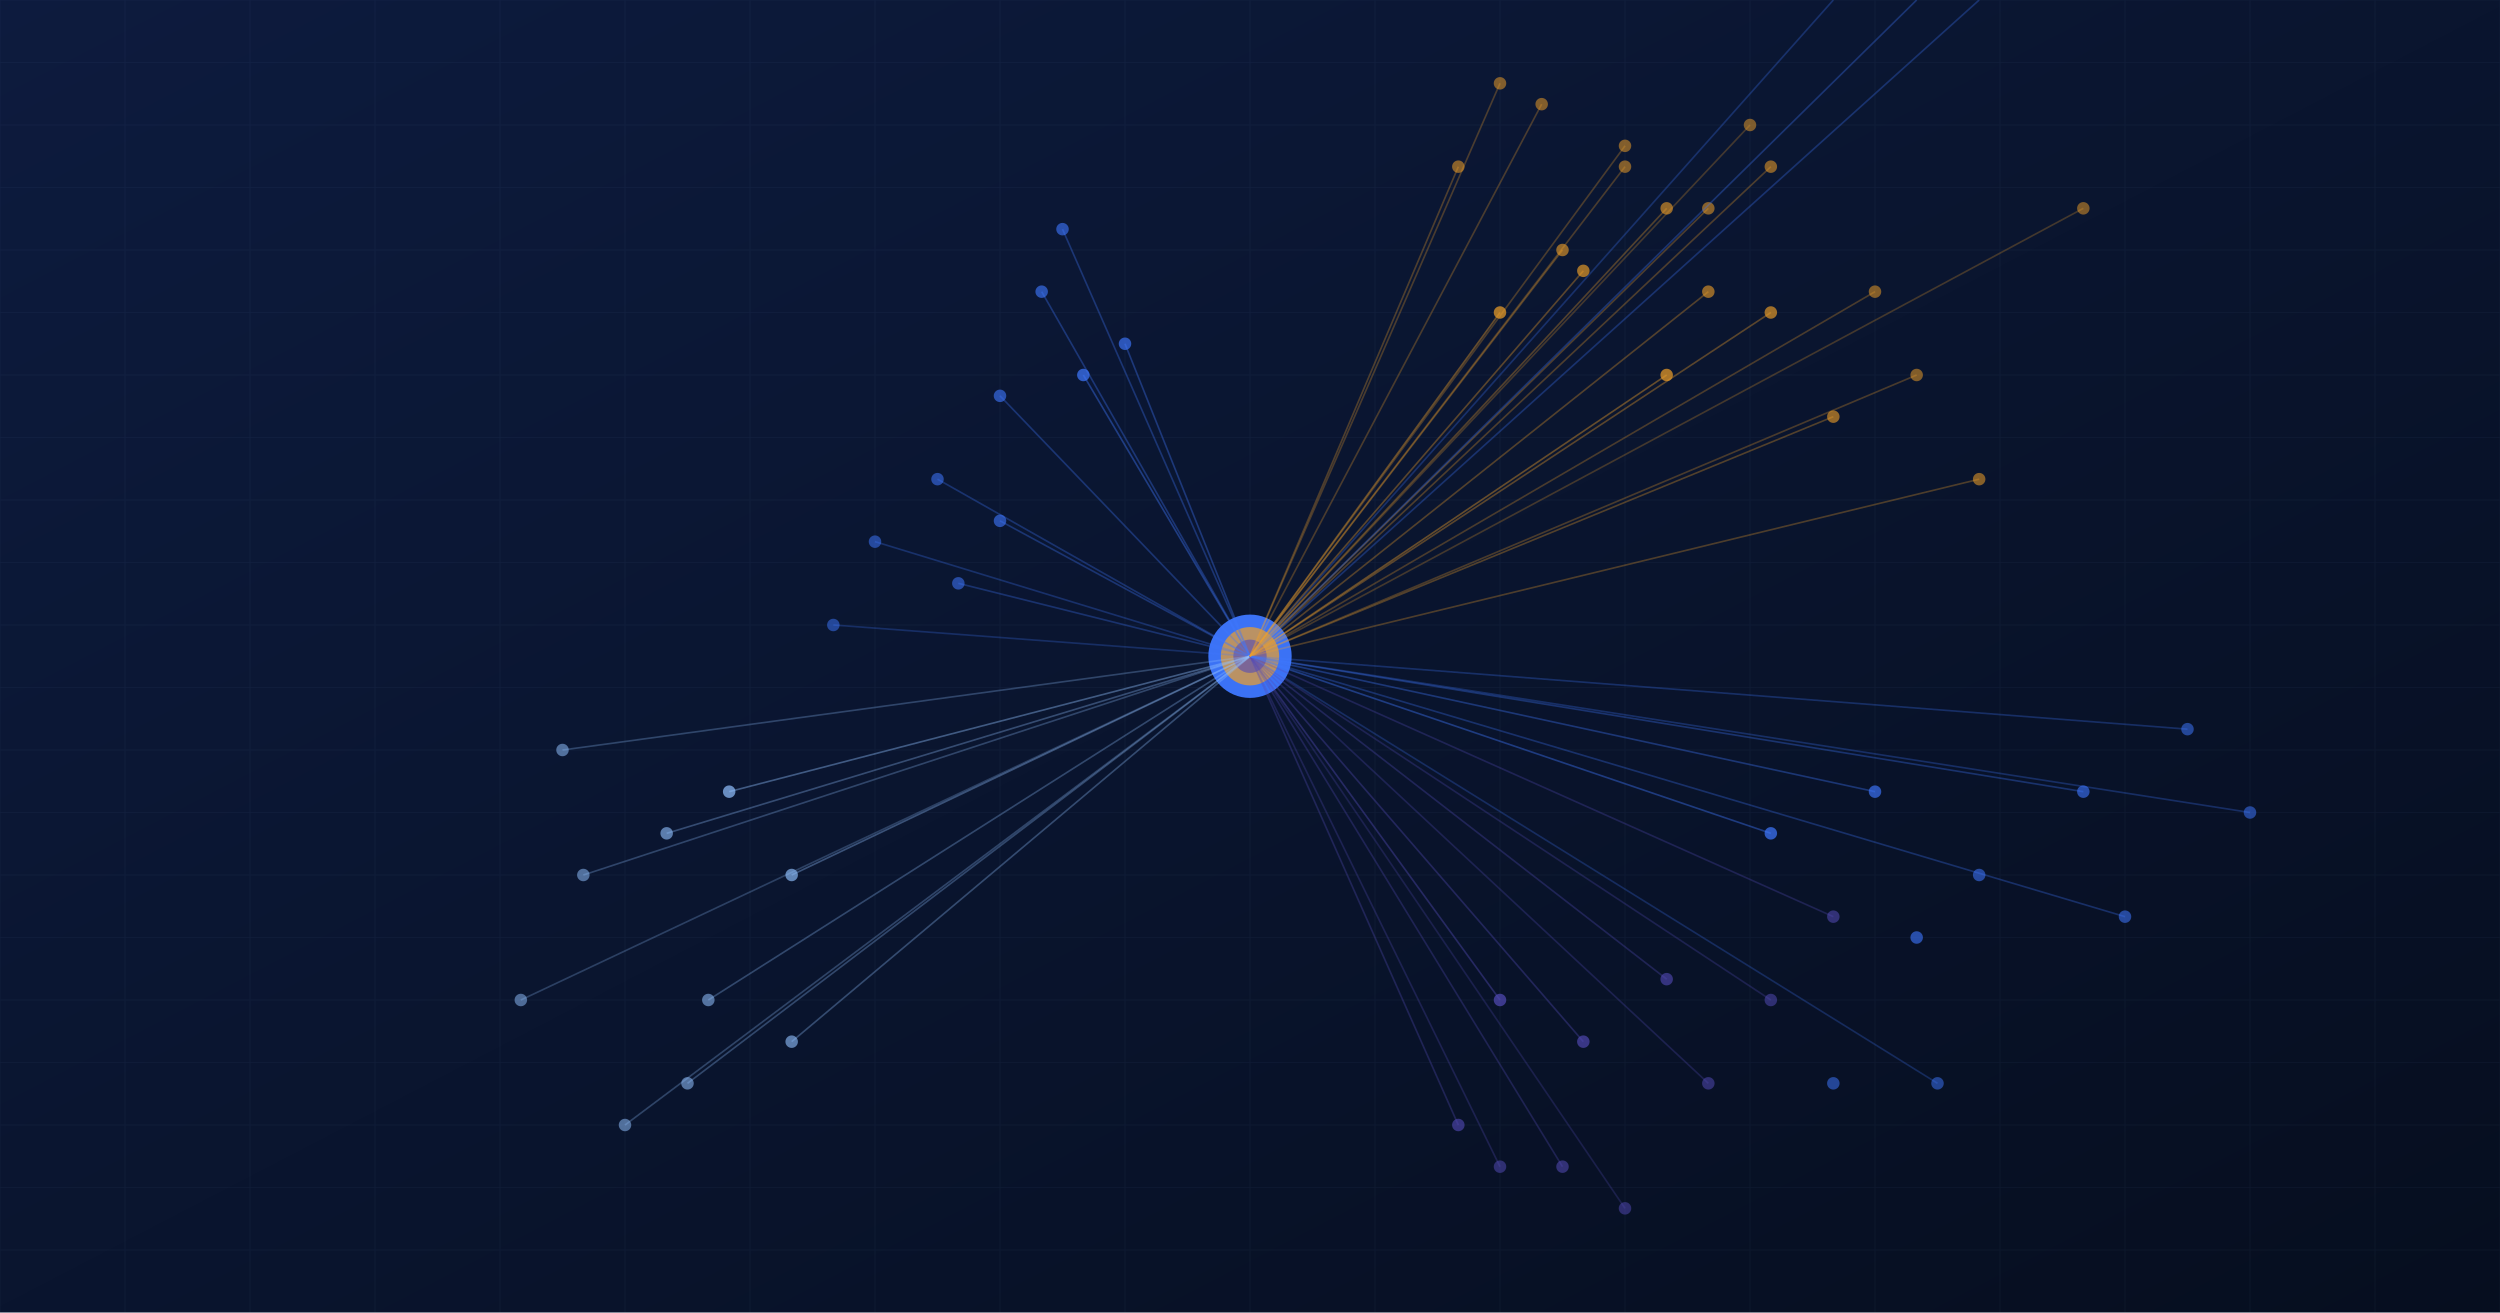
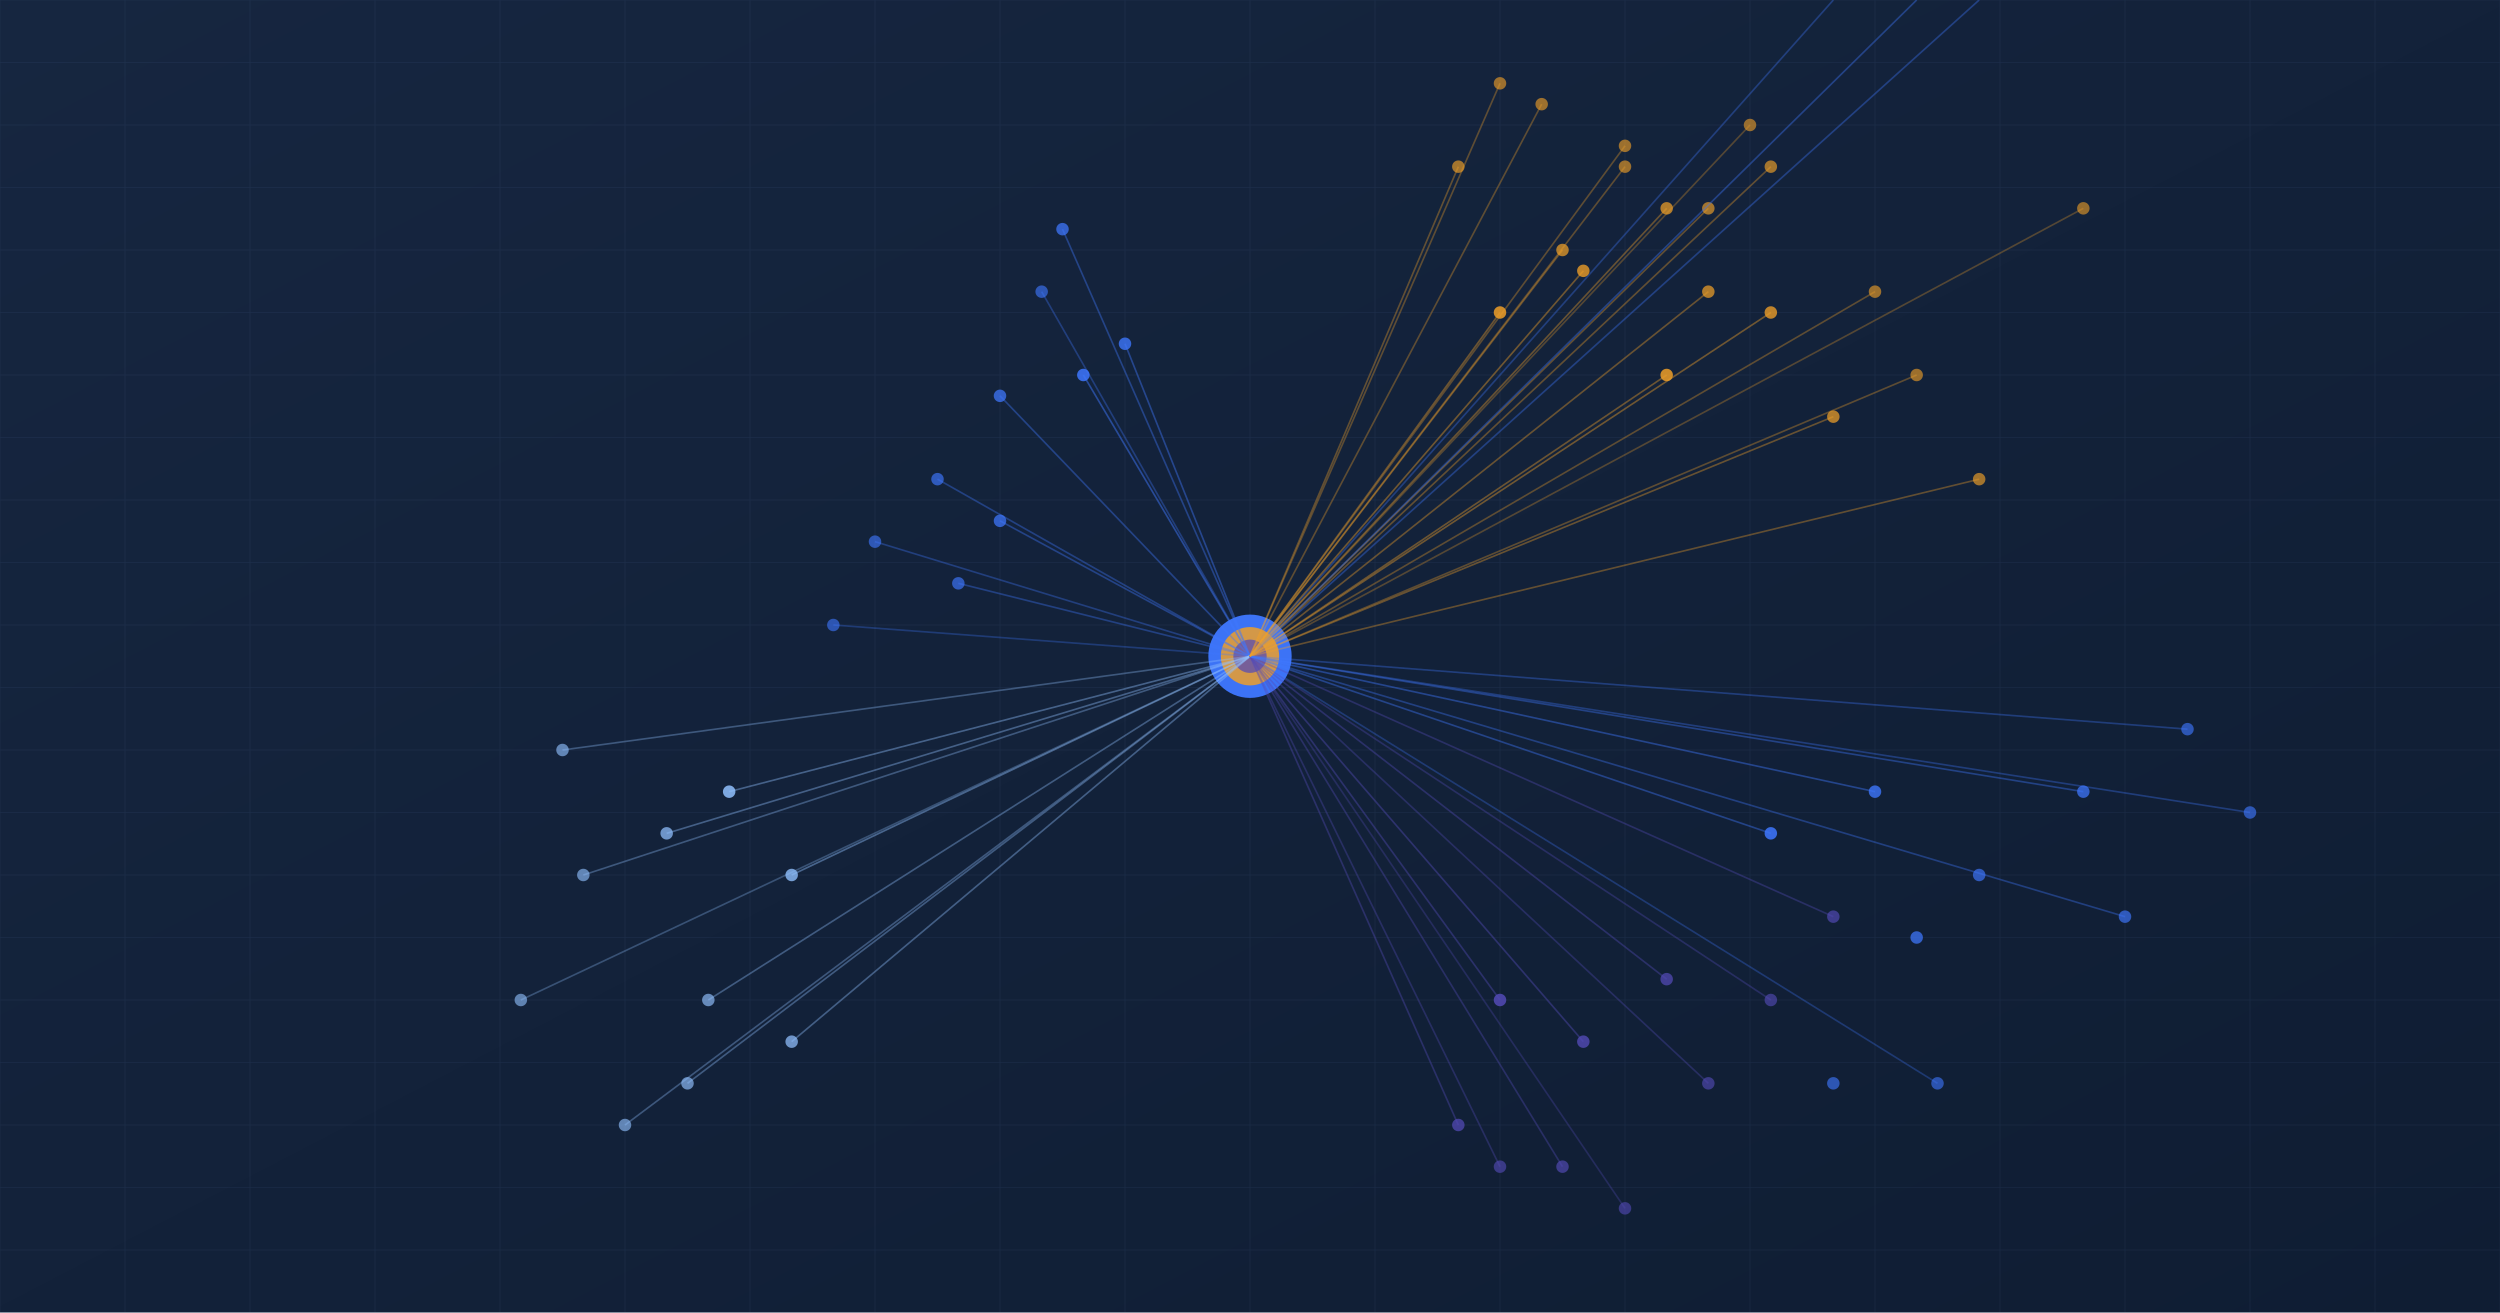
<svg xmlns="http://www.w3.org/2000/svg" width="1200" height="630" viewBox="0 0 1200 630">
  <defs>
    <linearGradient id="bgGrad8" x1="0%" y1="0%" x2="100%" y2="100%">
-       <stop offset="0%" style="stop-color:#0d1b3e;stop-opacity:1" />
-       <stop offset="100%" style="stop-color:#060e1f;stop-opacity:1" />
+       <stop offset="0%" style="stop-color:#162640;stop-opacity:1" />
+       <stop offset="100%" style="stop-color:#0f1d33;stop-opacity:1" />
    </linearGradient>
  </defs>
  <rect width="1200" height="630" fill="url(#bgGrad8)" />
-   <g stroke="#91c1ff" stroke-width="0.3" opacity="0.06">
+   <g stroke="#91c1ff" stroke-width="0.3" opacity="0.08">
    <line x1="0" y1="0" x2="1200" y2="0" />
    <line x1="0" y1="30" x2="1200" y2="30" />
    <line x1="0" y1="60" x2="1200" y2="60" />
    <line x1="0" y1="90" x2="1200" y2="90" />
    <line x1="0" y1="120" x2="1200" y2="120" />
    <line x1="0" y1="150" x2="1200" y2="150" />
    <line x1="0" y1="180" x2="1200" y2="180" />
    <line x1="0" y1="210" x2="1200" y2="210" />
    <line x1="0" y1="240" x2="1200" y2="240" />
    <line x1="0" y1="270" x2="1200" y2="270" />
    <line x1="0" y1="300" x2="1200" y2="300" />
    <line x1="0" y1="330" x2="1200" y2="330" />
    <line x1="0" y1="360" x2="1200" y2="360" />
    <line x1="0" y1="390" x2="1200" y2="390" />
    <line x1="0" y1="420" x2="1200" y2="420" />
    <line x1="0" y1="450" x2="1200" y2="450" />
    <line x1="0" y1="480" x2="1200" y2="480" />
    <line x1="0" y1="510" x2="1200" y2="510" />
    <line x1="0" y1="540" x2="1200" y2="540" />
    <line x1="0" y1="570" x2="1200" y2="570" />
    <line x1="0" y1="600" x2="1200" y2="600" />
    <line x1="0" y1="630" x2="1200" y2="630" />
    <line x1="0" y1="0" x2="0" y2="630" />
    <line x1="60" y1="0" x2="60" y2="630" />
    <line x1="120" y1="0" x2="120" y2="630" />
    <line x1="180" y1="0" x2="180" y2="630" />
    <line x1="240" y1="0" x2="240" y2="630" />
    <line x1="300" y1="0" x2="300" y2="630" />
    <line x1="360" y1="0" x2="360" y2="630" />
    <line x1="420" y1="0" x2="420" y2="630" />
    <line x1="480" y1="0" x2="480" y2="630" />
    <line x1="540" y1="0" x2="540" y2="630" />
    <line x1="600" y1="0" x2="600" y2="630" />
    <line x1="660" y1="0" x2="660" y2="630" />
    <line x1="720" y1="0" x2="720" y2="630" />
    <line x1="780" y1="0" x2="780" y2="630" />
    <line x1="840" y1="0" x2="840" y2="630" />
    <line x1="900" y1="0" x2="900" y2="630" />
    <line x1="960" y1="0" x2="960" y2="630" />
    <line x1="1020" y1="0" x2="1020" y2="630" />
    <line x1="1080" y1="0" x2="1080" y2="630" />
    <line x1="1140" y1="0" x2="1140" y2="630" />
    <line x1="1200" y1="0" x2="1200" y2="630" />
  </g>
  <circle cx="600" cy="315" r="20" fill="#3E77FF" opacity="0.95" />
-   <circle cx="600" cy="315" r="14" fill="#EF9F27" opacity="0.7" />
-   <circle cx="600" cy="315" r="8" fill="#534AB7" opacity="0.6" />
-   <line x1="600" y1="315" x2="520" y2="180" stroke="#3E77FF" stroke-width="0.8" opacity="0.4" />
-   <circle cx="520" cy="180" r="3" fill="#3E77FF" opacity="0.7" />
-   <line x1="600" y1="315" x2="540" y2="165" stroke="#3E77FF" stroke-width="0.8" opacity="0.35" />
-   <circle cx="540" cy="165" r="3" fill="#3E77FF" opacity="0.65" />
-   <line x1="600" y1="315" x2="480" y2="190" stroke="#3E77FF" stroke-width="0.8" opacity="0.32" />
-   <circle cx="480" cy="190" r="3" fill="#3E77FF" opacity="0.6" />
-   <line x1="600" y1="315" x2="450" y2="230" stroke="#3E77FF" stroke-width="0.8" opacity="0.3" />
-   <circle cx="450" cy="230" r="3" fill="#3E77FF" opacity="0.55" />
-   <line x1="600" y1="315" x2="480" y2="250" stroke="#3E77FF" stroke-width="0.8" opacity="0.32" />
-   <circle cx="480" cy="250" r="3" fill="#3E77FF" opacity="0.6" />
+   <circle cx="600" cy="315" r="14" fill="#EF9F27" opacity="0.84" />
+   <circle cx="600" cy="315" r="8" fill="#534AB7" opacity="0.72" />
+   <line x1="600" y1="315" x2="520" y2="180" stroke="#3E77FF" stroke-width="0.8" opacity="0.48" />
+   <circle cx="520" cy="180" r="3" fill="#3E77FF" opacity="0.84" />
+   <line x1="600" y1="315" x2="540" y2="165" stroke="#3E77FF" stroke-width="0.8" opacity="0.42" />
+   <circle cx="540" cy="165" r="3" fill="#3E77FF" opacity="0.78" />
+   <line x1="600" y1="315" x2="480" y2="190" stroke="#3E77FF" stroke-width="0.8" opacity="0.384" />
+   <circle cx="480" cy="190" r="3" fill="#3E77FF" opacity="0.72" />
+   <line x1="600" y1="315" x2="450" y2="230" stroke="#3E77FF" stroke-width="0.8" opacity="0.36" />
+   <circle cx="450" cy="230" r="3" fill="#3E77FF" opacity="0.66" />
+   <line x1="600" y1="315" x2="480" y2="250" stroke="#3E77FF" stroke-width="0.8" opacity="0.384" />
+   <circle cx="480" cy="250" r="3" fill="#3E77FF" opacity="0.72" />
  <line x1="600" y1="315" x2="500" y2="140" stroke="#3E77FF" stroke-width="0.8" opacity="0.33" />
  <circle cx="500" cy="140" r="3" fill="#3E77FF" opacity="0.62" />
-   <line x1="600" y1="315" x2="420" y2="260" stroke="#3E77FF" stroke-width="0.8" opacity="0.28" />
-   <circle cx="420" cy="260" r="3" fill="#3E77FF" opacity="0.52" />
-   <line x1="600" y1="315" x2="460" y2="280" stroke="#3E77FF" stroke-width="0.8" opacity="0.3" />
-   <circle cx="460" cy="280" r="3" fill="#3E77FF" opacity="0.55" />
-   <line x1="600" y1="315" x2="510" y2="110" stroke="#3E77FF" stroke-width="0.8" opacity="0.32" />
-   <circle cx="510" cy="110" r="3" fill="#3E77FF" opacity="0.6" />
-   <line x1="600" y1="315" x2="400" y2="300" stroke="#3E77FF" stroke-width="0.8" opacity="0.25" />
-   <circle cx="400" cy="300" r="3" fill="#3E77FF" opacity="0.5" />
+   <line x1="600" y1="315" x2="420" y2="260" stroke="#3E77FF" stroke-width="0.8" opacity="0.336" />
+   <circle cx="420" cy="260" r="3" fill="#3E77FF" opacity="0.624" />
+   <line x1="600" y1="315" x2="460" y2="280" stroke="#3E77FF" stroke-width="0.8" opacity="0.36" />
+   <circle cx="460" cy="280" r="3" fill="#3E77FF" opacity="0.66" />
+   <line x1="600" y1="315" x2="510" y2="110" stroke="#3E77FF" stroke-width="0.8" opacity="0.384" />
+   <circle cx="510" cy="110" r="3" fill="#3E77FF" opacity="0.72" />
+   <line x1="600" y1="315" x2="400" y2="300" stroke="#3E77FF" stroke-width="0.8" opacity="0.3" />
+   <circle cx="400" cy="300" r="3" fill="#3E77FF" opacity="0.6" />
  <line x1="600" y1="315" x2="350" y2="380" stroke="#91c1ff" stroke-width="0.8" opacity="0.4" />
-   <circle cx="350" cy="380" r="3" fill="#91c1ff" opacity="0.7" />
-   <line x1="600" y1="315" x2="380" y2="420" stroke="#91c1ff" stroke-width="0.8" opacity="0.35" />
-   <circle cx="380" cy="420" r="3" fill="#91c1ff" opacity="0.65" />
-   <line x1="600" y1="315" x2="320" y2="400" stroke="#91c1ff" stroke-width="0.8" opacity="0.32" />
-   <circle cx="320" cy="400" r="3" fill="#91c1ff" opacity="0.6" />
-   <line x1="600" y1="315" x2="340" y2="480" stroke="#91c1ff" stroke-width="0.8" opacity="0.3" />
-   <circle cx="340" cy="480" r="3" fill="#91c1ff" opacity="0.55" />
-   <line x1="600" y1="315" x2="280" y2="420" stroke="#91c1ff" stroke-width="0.8" opacity="0.28" />
-   <circle cx="280" cy="420" r="3" fill="#91c1ff" opacity="0.52" />
-   <line x1="600" y1="315" x2="330" y2="520" stroke="#91c1ff" stroke-width="0.8" opacity="0.3" />
-   <circle cx="330" cy="520" r="3" fill="#91c1ff" opacity="0.55" />
-   <line x1="600" y1="315" x2="270" y2="360" stroke="#91c1ff" stroke-width="0.8" opacity="0.28" />
-   <circle cx="270" cy="360" r="3" fill="#91c1ff" opacity="0.52" />
-   <line x1="600" y1="315" x2="380" y2="500" stroke="#91c1ff" stroke-width="0.8" opacity="0.32" />
-   <circle cx="380" cy="500" r="3" fill="#91c1ff" opacity="0.6" />
-   <line x1="600" y1="315" x2="250" y2="480" stroke="#91c1ff" stroke-width="0.8" opacity="0.25" />
-   <circle cx="250" cy="480" r="3" fill="#91c1ff" opacity="0.5" />
-   <line x1="600" y1="315" x2="300" y2="540" stroke="#91c1ff" stroke-width="0.8" opacity="0.28" />
-   <circle cx="300" cy="540" r="3" fill="#91c1ff" opacity="0.52" />
+   <circle cx="350" cy="380" r="3" fill="#91c1ff" opacity="0.84" />
+   <line x1="600" y1="315" x2="380" y2="420" stroke="#91c1ff" stroke-width="0.8" opacity="0.42" />
+   <circle cx="380" cy="420" r="3" fill="#91c1ff" opacity="0.78" />
+   <line x1="600" y1="315" x2="320" y2="400" stroke="#91c1ff" stroke-width="0.8" opacity="0.384" />
+   <circle cx="320" cy="400" r="3" fill="#91c1ff" opacity="0.72" />
+   <line x1="600" y1="315" x2="340" y2="480" stroke="#91c1ff" stroke-width="0.8" opacity="0.36" />
+   <circle cx="340" cy="480" r="3" fill="#91c1ff" opacity="0.66" />
+   <line x1="600" y1="315" x2="280" y2="420" stroke="#91c1ff" stroke-width="0.8" opacity="0.336" />
+   <circle cx="280" cy="420" r="3" fill="#91c1ff" opacity="0.624" />
+   <line x1="600" y1="315" x2="330" y2="520" stroke="#91c1ff" stroke-width="0.8" opacity="0.36" />
+   <circle cx="330" cy="520" r="3" fill="#91c1ff" opacity="0.66" />
+   <line x1="600" y1="315" x2="270" y2="360" stroke="#91c1ff" stroke-width="0.8" opacity="0.336" />
+   <circle cx="270" cy="360" r="3" fill="#91c1ff" opacity="0.624" />
+   <line x1="600" y1="315" x2="380" y2="500" stroke="#91c1ff" stroke-width="0.8" opacity="0.384" />
+   <circle cx="380" cy="500" r="3" fill="#91c1ff" opacity="0.72" />
+   <line x1="600" y1="315" x2="250" y2="480" stroke="#91c1ff" stroke-width="0.8" opacity="0.3" />
+   <circle cx="250" cy="480" r="3" fill="#91c1ff" opacity="0.6" />
+   <line x1="600" y1="315" x2="300" y2="540" stroke="#91c1ff" stroke-width="0.8" opacity="0.336" />
+   <circle cx="300" cy="540" r="3" fill="#91c1ff" opacity="0.624" />
  <line x1="600" y1="315" x2="720" y2="480" stroke="#534AB7" stroke-width="0.8" opacity="0.4" />
-   <circle cx="720" cy="480" r="3" fill="#534AB7" opacity="0.7" />
-   <line x1="600" y1="315" x2="760" y2="500" stroke="#534AB7" stroke-width="0.8" opacity="0.35" />
-   <circle cx="760" cy="500" r="3" fill="#534AB7" opacity="0.65" />
-   <line x1="600" y1="315" x2="800" y2="470" stroke="#534AB7" stroke-width="0.8" opacity="0.32" />
-   <circle cx="800" cy="470" r="3" fill="#534AB7" opacity="0.6" />
-   <line x1="600" y1="315" x2="750" y2="560" stroke="#534AB7" stroke-width="0.8" opacity="0.3" />
-   <circle cx="750" cy="560" r="3" fill="#534AB7" opacity="0.55" />
-   <line x1="600" y1="315" x2="820" y2="520" stroke="#534AB7" stroke-width="0.8" opacity="0.28" />
-   <circle cx="820" cy="520" r="3" fill="#534AB7" opacity="0.52" />
-   <line x1="600" y1="315" x2="700" y2="540" stroke="#534AB7" stroke-width="0.8" opacity="0.32" />
-   <circle cx="700" cy="540" r="3" fill="#534AB7" opacity="0.6" />
-   <line x1="600" y1="315" x2="850" y2="480" stroke="#534AB7" stroke-width="0.8" opacity="0.28" />
-   <circle cx="850" cy="480" r="3" fill="#534AB7" opacity="0.52" />
-   <line x1="600" y1="315" x2="780" y2="580" stroke="#534AB7" stroke-width="0.8" opacity="0.25" />
-   <circle cx="780" cy="580" r="3" fill="#534AB7" opacity="0.5" />
-   <line x1="600" y1="315" x2="880" y2="440" stroke="#534AB7" stroke-width="0.8" opacity="0.3" />
-   <circle cx="880" cy="440" r="3" fill="#534AB7" opacity="0.55" />
-   <line x1="600" y1="315" x2="720" y2="560" stroke="#534AB7" stroke-width="0.8" opacity="0.28" />
-   <circle cx="720" cy="560" r="3" fill="#534AB7" opacity="0.52" />
+   <circle cx="720" cy="480" r="3" fill="#534AB7" opacity="0.84" />
+   <line x1="600" y1="315" x2="760" y2="500" stroke="#534AB7" stroke-width="0.8" opacity="0.42" />
+   <circle cx="760" cy="500" r="3" fill="#534AB7" opacity="0.78" />
+   <line x1="600" y1="315" x2="800" y2="470" stroke="#534AB7" stroke-width="0.8" opacity="0.384" />
+   <circle cx="800" cy="470" r="3" fill="#534AB7" opacity="0.72" />
+   <line x1="600" y1="315" x2="750" y2="560" stroke="#534AB7" stroke-width="0.8" opacity="0.36" />
+   <circle cx="750" cy="560" r="3" fill="#534AB7" opacity="0.66" />
+   <line x1="600" y1="315" x2="820" y2="520" stroke="#534AB7" stroke-width="0.8" opacity="0.336" />
+   <circle cx="820" cy="520" r="3" fill="#534AB7" opacity="0.624" />
+   <line x1="600" y1="315" x2="700" y2="540" stroke="#534AB7" stroke-width="0.8" opacity="0.384" />
+   <circle cx="700" cy="540" r="3" fill="#534AB7" opacity="0.72" />
+   <line x1="600" y1="315" x2="850" y2="480" stroke="#534AB7" stroke-width="0.8" opacity="0.336" />
+   <circle cx="850" cy="480" r="3" fill="#534AB7" opacity="0.624" />
+   <line x1="600" y1="315" x2="780" y2="580" stroke="#534AB7" stroke-width="0.8" opacity="0.3" />
+   <circle cx="780" cy="580" r="3" fill="#534AB7" opacity="0.6" />
+   <line x1="600" y1="315" x2="880" y2="440" stroke="#534AB7" stroke-width="0.8" opacity="0.36" />
+   <circle cx="880" cy="440" r="3" fill="#534AB7" opacity="0.66" />
+   <line x1="600" y1="315" x2="720" y2="560" stroke="#534AB7" stroke-width="0.8" opacity="0.336" />
+   <circle cx="720" cy="560" r="3" fill="#534AB7" opacity="0.624" />
  <line x1="600" y1="315" x2="800" y2="180" stroke="#EF9F27" stroke-width="0.8" opacity="0.4" />
-   <circle cx="800" cy="180" r="3" fill="#EF9F27" opacity="0.7" />
-   <line x1="600" y1="315" x2="850" y2="150" stroke="#EF9F27" stroke-width="0.8" opacity="0.35" />
-   <circle cx="850" cy="150" r="3" fill="#EF9F27" opacity="0.65" />
-   <line x1="600" y1="315" x2="880" y2="200" stroke="#EF9F27" stroke-width="0.8" opacity="0.32" />
-   <circle cx="880" cy="200" r="3" fill="#EF9F27" opacity="0.6" />
-   <line x1="600" y1="315" x2="820" y2="100" stroke="#EF9F27" stroke-width="0.8" opacity="0.3" />
-   <circle cx="820" cy="100" r="3" fill="#EF9F27" opacity="0.55" />
-   <line x1="600" y1="315" x2="900" y2="140" stroke="#EF9F27" stroke-width="0.8" opacity="0.28" />
-   <circle cx="900" cy="140" r="3" fill="#EF9F27" opacity="0.52" />
-   <line x1="600" y1="315" x2="750" y2="120" stroke="#EF9F27" stroke-width="0.8" opacity="0.32" />
-   <circle cx="750" cy="120" r="3" fill="#EF9F27" opacity="0.6" />
-   <line x1="600" y1="315" x2="920" y2="180" stroke="#EF9F27" stroke-width="0.8" opacity="0.28" />
-   <circle cx="920" cy="180" r="3" fill="#EF9F27" opacity="0.52" />
-   <line x1="600" y1="315" x2="840" y2="60" stroke="#EF9F27" stroke-width="0.8" opacity="0.25" />
-   <circle cx="840" cy="60" r="3" fill="#EF9F27" opacity="0.5" />
-   <line x1="600" y1="315" x2="950" y2="230" stroke="#EF9F27" stroke-width="0.8" opacity="0.3" />
-   <circle cx="950" cy="230" r="3" fill="#EF9F27" opacity="0.55" />
-   <line x1="600" y1="315" x2="780" y2="80" stroke="#EF9F27" stroke-width="0.8" opacity="0.28" />
-   <circle cx="780" cy="80" r="3" fill="#EF9F27" opacity="0.52" />
+   <circle cx="800" cy="180" r="3" fill="#EF9F27" opacity="0.84" />
+   <line x1="600" y1="315" x2="850" y2="150" stroke="#EF9F27" stroke-width="0.8" opacity="0.42" />
+   <circle cx="850" cy="150" r="3" fill="#EF9F27" opacity="0.78" />
+   <line x1="600" y1="315" x2="880" y2="200" stroke="#EF9F27" stroke-width="0.8" opacity="0.384" />
+   <circle cx="880" cy="200" r="3" fill="#EF9F27" opacity="0.72" />
+   <line x1="600" y1="315" x2="820" y2="100" stroke="#EF9F27" stroke-width="0.8" opacity="0.36" />
+   <circle cx="820" cy="100" r="3" fill="#EF9F27" opacity="0.66" />
+   <line x1="600" y1="315" x2="900" y2="140" stroke="#EF9F27" stroke-width="0.8" opacity="0.336" />
+   <circle cx="900" cy="140" r="3" fill="#EF9F27" opacity="0.624" />
+   <line x1="600" y1="315" x2="750" y2="120" stroke="#EF9F27" stroke-width="0.8" opacity="0.384" />
+   <circle cx="750" cy="120" r="3" fill="#EF9F27" opacity="0.72" />
+   <line x1="600" y1="315" x2="920" y2="180" stroke="#EF9F27" stroke-width="0.8" opacity="0.336" />
+   <circle cx="920" cy="180" r="3" fill="#EF9F27" opacity="0.624" />
+   <line x1="600" y1="315" x2="840" y2="60" stroke="#EF9F27" stroke-width="0.8" opacity="0.3" />
+   <circle cx="840" cy="60" r="3" fill="#EF9F27" opacity="0.6" />
+   <line x1="600" y1="315" x2="950" y2="230" stroke="#EF9F27" stroke-width="0.8" opacity="0.36" />
+   <circle cx="950" cy="230" r="3" fill="#EF9F27" opacity="0.66" />
+   <line x1="600" y1="315" x2="780" y2="80" stroke="#EF9F27" stroke-width="0.8" opacity="0.336" />
+   <circle cx="780" cy="80" r="3" fill="#EF9F27" opacity="0.624" />
  <line x1="600" y1="315" x2="850" y2="400" stroke="#3E77FF" stroke-width="0.8" opacity="0.4" />
-   <circle cx="850" cy="400" r="3" fill="#3E77FF" opacity="0.7" />
-   <line x1="600" y1="315" x2="900" y2="380" stroke="#3E77FF" stroke-width="0.8" opacity="0.35" />
-   <circle cx="900" cy="380" r="3" fill="#3E77FF" opacity="0.65" />
-   <line x1="600" y1="315" x2="920" cy="450" stroke="#3E77FF" stroke-width="0.8" opacity="0.32" />
-   <circle cx="920" cy="450" r="3" fill="#3E77FF" opacity="0.6" />
-   <line x1="600" y1="315" x2="950" cy="420" stroke="#3E77FF" stroke-width="0.8" opacity="0.3" />
-   <circle cx="950" cy="420" r="3" fill="#3E77FF" opacity="0.55" />
-   <line x1="600" y1="315" x2="880" cy="520" stroke="#3E77FF" stroke-width="0.8" opacity="0.28" />
-   <circle cx="880" cy="520" r="3" fill="#3E77FF" opacity="0.52" />
-   <line x1="600" y1="315" x2="1000" y2="380" stroke="#3E77FF" stroke-width="0.8" opacity="0.32" />
-   <circle cx="1000" cy="380" r="3" fill="#3E77FF" opacity="0.6" />
-   <line x1="600" y1="315" x2="1050" y2="350" stroke="#3E77FF" stroke-width="0.8" opacity="0.28" />
-   <circle cx="1050" cy="350" r="3" fill="#3E77FF" opacity="0.52" />
-   <line x1="600" y1="315" x2="930" y2="520" stroke="#3E77FF" stroke-width="0.8" opacity="0.25" />
-   <circle cx="930" cy="520" r="3" fill="#3E77FF" opacity="0.5" />
-   <line x1="600" y1="315" x2="1020" y2="440" stroke="#3E77FF" stroke-width="0.8" opacity="0.3" />
-   <circle cx="1020" cy="440" r="3" fill="#3E77FF" opacity="0.55" />
-   <line x1="600" y1="315" x2="1080" y2="390" stroke="#3E77FF" stroke-width="0.8" opacity="0.28" />
-   <circle cx="1080" cy="390" r="3" fill="#3E77FF" opacity="0.52" />
+   <circle cx="850" cy="400" r="3" fill="#3E77FF" opacity="0.84" />
+   <line x1="600" y1="315" x2="900" y2="380" stroke="#3E77FF" stroke-width="0.8" opacity="0.42" />
+   <circle cx="900" cy="380" r="3" fill="#3E77FF" opacity="0.78" />
+   <line x1="600" y1="315" x2="920" cy="450" stroke="#3E77FF" stroke-width="0.8" opacity="0.384" />
+   <circle cx="920" cy="450" r="3" fill="#3E77FF" opacity="0.72" />
+   <line x1="600" y1="315" x2="950" cy="420" stroke="#3E77FF" stroke-width="0.8" opacity="0.36" />
+   <circle cx="950" cy="420" r="3" fill="#3E77FF" opacity="0.66" />
+   <line x1="600" y1="315" x2="880" cy="520" stroke="#3E77FF" stroke-width="0.8" opacity="0.336" />
+   <circle cx="880" cy="520" r="3" fill="#3E77FF" opacity="0.624" />
+   <line x1="600" y1="315" x2="1000" y2="380" stroke="#3E77FF" stroke-width="0.8" opacity="0.384" />
+   <circle cx="1000" cy="380" r="3" fill="#3E77FF" opacity="0.72" />
+   <line x1="600" y1="315" x2="1050" y2="350" stroke="#3E77FF" stroke-width="0.8" opacity="0.336" />
+   <circle cx="1050" cy="350" r="3" fill="#3E77FF" opacity="0.624" />
+   <line x1="600" y1="315" x2="930" y2="520" stroke="#3E77FF" stroke-width="0.8" opacity="0.3" />
+   <circle cx="930" cy="520" r="3" fill="#3E77FF" opacity="0.6" />
+   <line x1="600" y1="315" x2="1020" y2="440" stroke="#3E77FF" stroke-width="0.8" opacity="0.36" />
+   <circle cx="1020" cy="440" r="3" fill="#3E77FF" opacity="0.66" />
+   <line x1="600" y1="315" x2="1080" y2="390" stroke="#3E77FF" stroke-width="0.8" opacity="0.336" />
+   <circle cx="1080" cy="390" r="3" fill="#3E77FF" opacity="0.624" />
  <line x1="600" y1="315" x2="720" y2="150" stroke="#EF9F27" stroke-width="0.8" opacity="0.4" />
-   <circle cx="720" cy="150" r="3" fill="#EF9F27" opacity="0.7" />
-   <line x1="600" y1="315" x2="760" y2="130" stroke="#EF9F27" stroke-width="0.8" opacity="0.35" />
-   <circle cx="760" cy="130" r="3" fill="#EF9F27" opacity="0.65" />
-   <line x1="600" y1="315" x2="800" y2="100" stroke="#EF9F27" stroke-width="0.8" opacity="0.32" />
-   <circle cx="800" cy="100" r="3" fill="#EF9F27" opacity="0.6" />
-   <line x1="600" y1="315" x2="700" y2="80" stroke="#EF9F27" stroke-width="0.8" opacity="0.3" />
-   <circle cx="700" cy="80" r="3" fill="#EF9F27" opacity="0.55" />
-   <line x1="600" y1="315" x2="740" y2="50" stroke="#EF9F27" stroke-width="0.8" opacity="0.28" />
-   <circle cx="740" cy="50" r="3" fill="#EF9F27" opacity="0.52" />
-   <line x1="600" y1="315" x2="820" y2="140" stroke="#EF9F27" stroke-width="0.8" opacity="0.32" />
-   <circle cx="820" cy="140" r="3" fill="#EF9F27" opacity="0.6" />
-   <line x1="600" y1="315" x2="780" y2="70" stroke="#EF9F27" stroke-width="0.8" opacity="0.28" />
-   <circle cx="780" cy="70" r="3" fill="#EF9F27" opacity="0.52" />
-   <line x1="600" y1="315" x2="1000" y2="100" stroke="#EF9F27" stroke-width="0.8" opacity="0.25" />
-   <circle cx="1000" cy="100" r="3" fill="#EF9F27" opacity="0.5" />
-   <line x1="600" y1="315" x2="850" y2="80" stroke="#EF9F27" stroke-width="0.8" opacity="0.3" />
-   <circle cx="850" cy="80" r="3" fill="#EF9F27" opacity="0.55" />
-   <line x1="600" y1="315" x2="720" y2="40" stroke="#EF9F27" stroke-width="0.8" opacity="0.28" />
-   <circle cx="720" cy="40" r="3" fill="#EF9F27" opacity="0.52" />
+   <circle cx="720" cy="150" r="3" fill="#EF9F27" opacity="0.84" />
+   <line x1="600" y1="315" x2="760" y2="130" stroke="#EF9F27" stroke-width="0.8" opacity="0.42" />
+   <circle cx="760" cy="130" r="3" fill="#EF9F27" opacity="0.78" />
+   <line x1="600" y1="315" x2="800" y2="100" stroke="#EF9F27" stroke-width="0.8" opacity="0.384" />
+   <circle cx="800" cy="100" r="3" fill="#EF9F27" opacity="0.72" />
+   <line x1="600" y1="315" x2="700" y2="80" stroke="#EF9F27" stroke-width="0.8" opacity="0.36" />
+   <circle cx="700" cy="80" r="3" fill="#EF9F27" opacity="0.66" />
+   <line x1="600" y1="315" x2="740" y2="50" stroke="#EF9F27" stroke-width="0.8" opacity="0.336" />
+   <circle cx="740" cy="50" r="3" fill="#EF9F27" opacity="0.624" />
+   <line x1="600" y1="315" x2="820" y2="140" stroke="#EF9F27" stroke-width="0.8" opacity="0.384" />
+   <circle cx="820" cy="140" r="3" fill="#EF9F27" opacity="0.72" />
+   <line x1="600" y1="315" x2="780" y2="70" stroke="#EF9F27" stroke-width="0.8" opacity="0.336" />
+   <circle cx="780" cy="70" r="3" fill="#EF9F27" opacity="0.624" />
+   <line x1="600" y1="315" x2="1000" y2="100" stroke="#EF9F27" stroke-width="0.8" opacity="0.3" />
+   <circle cx="1000" cy="100" r="3" fill="#EF9F27" opacity="0.6" />
+   <line x1="600" y1="315" x2="850" y2="80" stroke="#EF9F27" stroke-width="0.8" opacity="0.36" />
+   <circle cx="850" cy="80" r="3" fill="#EF9F27" opacity="0.66" />
+   <line x1="600" y1="315" x2="720" y2="40" stroke="#EF9F27" stroke-width="0.8" opacity="0.336" />
+   <circle cx="720" cy="40" r="3" fill="#EF9F27" opacity="0.624" />
</svg>
